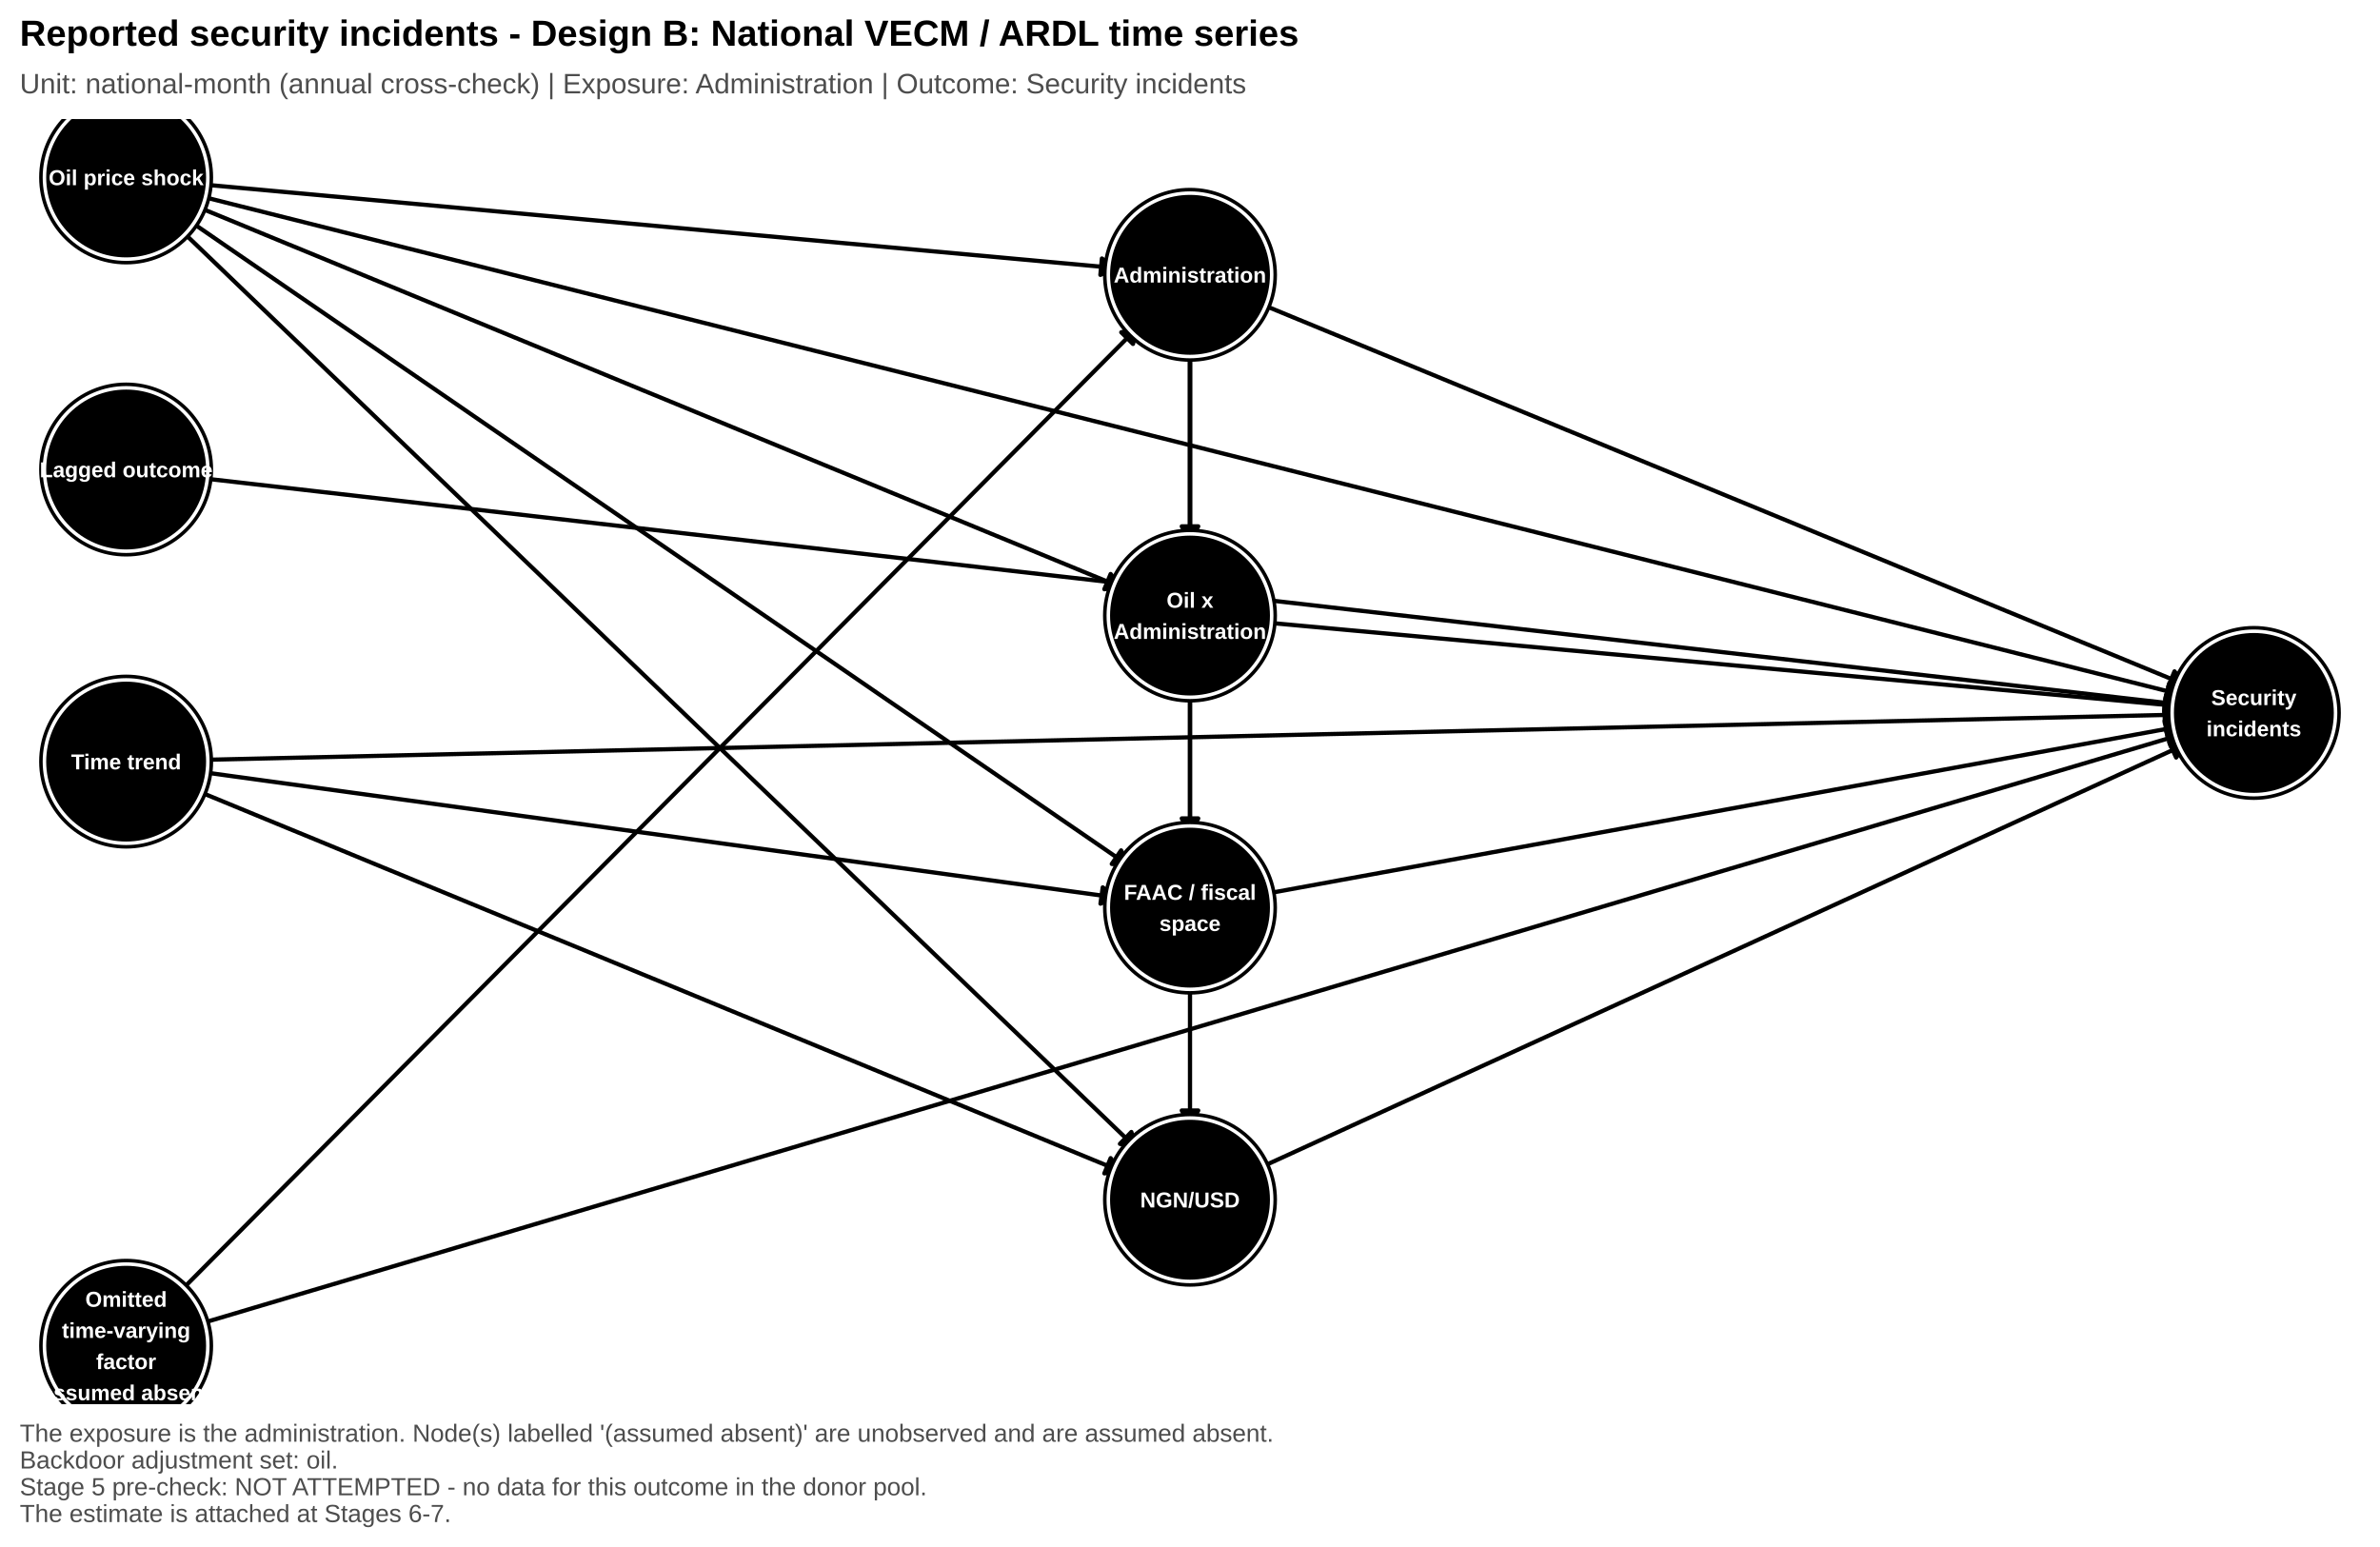
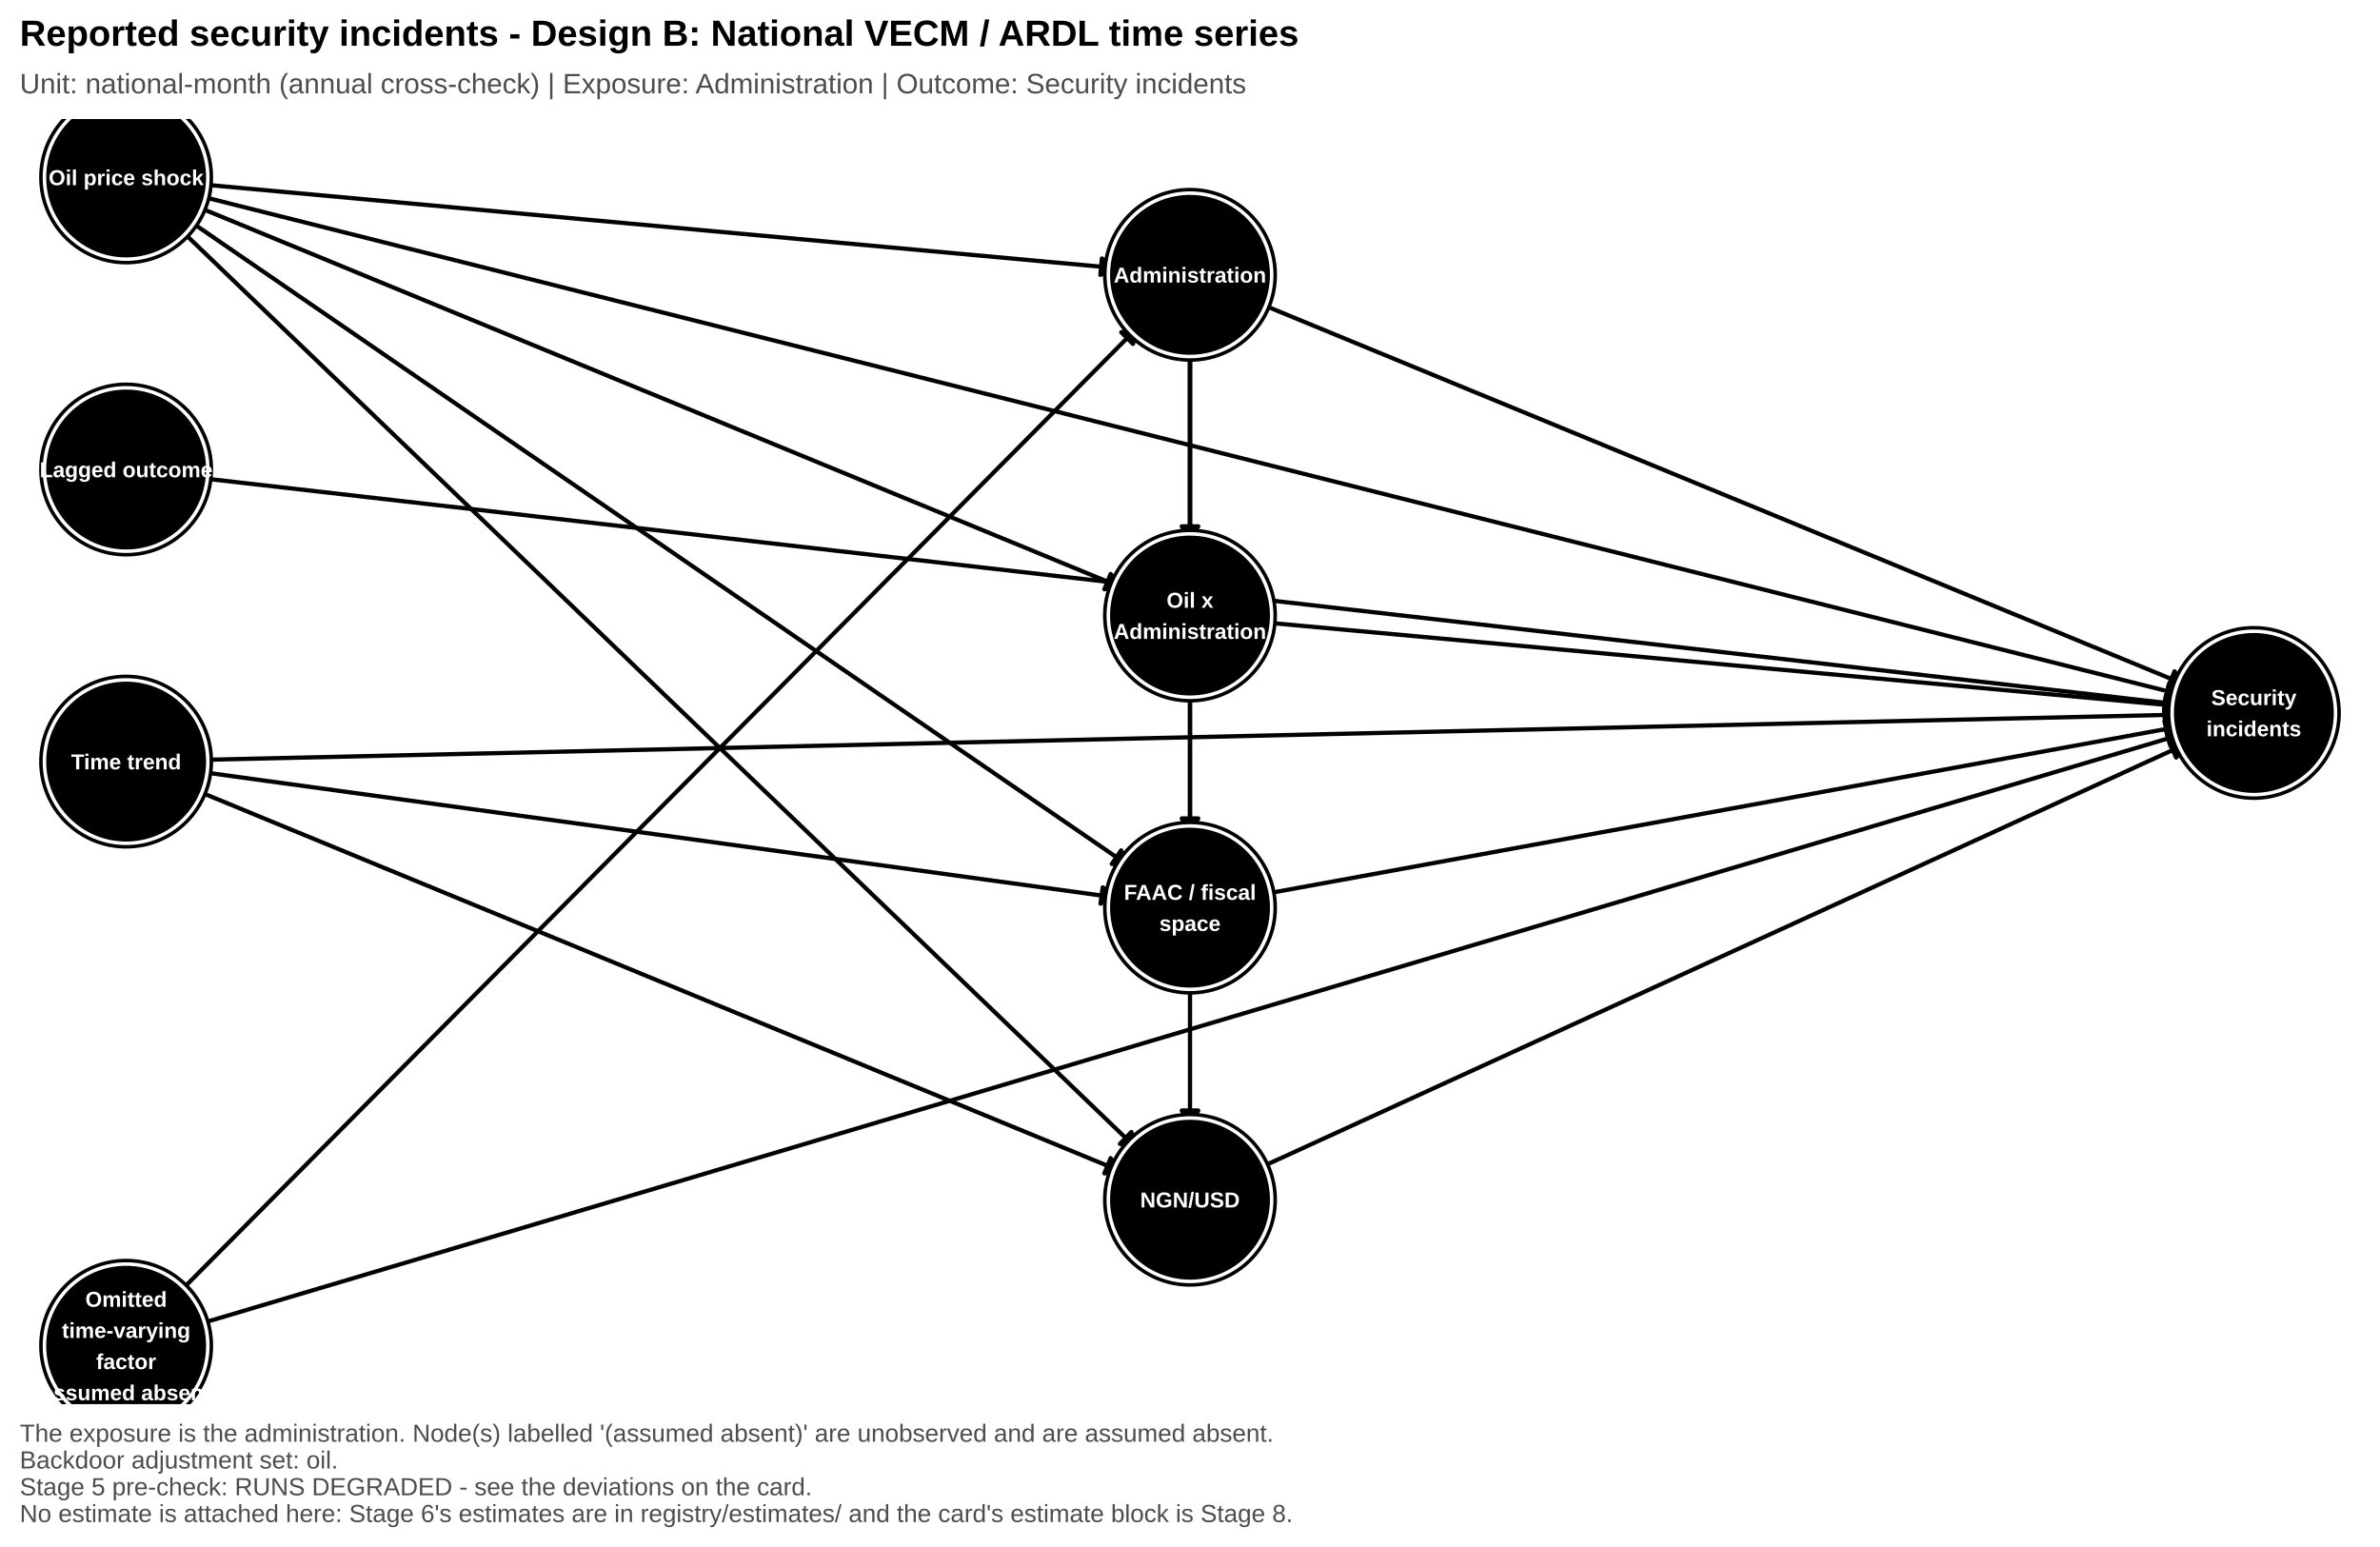
<svg xmlns="http://www.w3.org/2000/svg" width="720.00pt" height="468.00pt" viewBox="0 0 720.00 468.00">
  <g class="svglite">
    <defs>
      <style type="text/css">
    .svglite line, .svglite polyline, .svglite polygon, .svglite path, .svglite rect, .svglite circle {
      fill: none;
      stroke: #000000;
      stroke-linecap: round;
      stroke-linejoin: round;
      stroke-miterlimit: 10.00;
    }
    .svglite text {
      white-space: pre;
    }
    .svglite g.glyphgroup path {
      fill: inherit;
      stroke: none;
    }
  </style>
    </defs>
    <rect width="100%" height="100%" style="stroke: none; fill: #FFFFFF;" />
    <defs>
      <clipPath id="cpMC4wMHw3MjAuMDB8MC4wMHw0NjguMDA=">
        <rect x="0.00" y="0.00" width="720.00" height="468.00" />
      </clipPath>
    </defs>
    <g clip-path="url(#cpMC4wMHw3MjAuMDB8MC4wMHw0NjguMDA=)">
      <rect x="0.00" y="-0" width="720.00" height="468.00" style="stroke-width: 1.16; stroke: none; fill: #FFFFFF;" />
    </g>
    <defs>
      <clipPath id="cpNS45OHw3MTQuMDJ8MzYuMDF8NDI0Ljgw">
        <rect x="5.98" y="36.01" width="708.04" height="388.78" />
      </clipPath>
    </defs>
    <g clip-path="url(#cpNS45OHw3MTQuMDJ8MzYuMDF8NDI0Ljgw)">
      <polyline points="380.97,91.77 382.76,92.51 386.01,93.85 389.26,95.19 392.51,96.53 395.76,97.86 399.01,99.20 402.26,100.54 405.51,101.88 408.76,103.22 412.01,104.56 415.27,105.90 418.52,107.24 421.77,108.57 425.02,109.91 428.27,111.25 431.52,112.59 434.77,113.93 438.02,115.27 441.27,116.61 444.52,117.95 447.77,119.28 451.03,120.62 454.28,121.96 457.53,123.30 460.78,124.64 464.03,125.98 467.28,127.32 470.53,128.66 473.78,130.00 477.03,131.33 480.28,132.67 483.53,134.01 486.78,135.35 490.04,136.69 493.29,138.03 496.54,139.37 499.79,140.71 503.04,142.04 506.29,143.38 509.54,144.72 512.79,146.06 516.04,147.40 519.29,148.74 522.54,150.08 525.80,151.42 529.05,152.75 532.30,154.09 535.55,155.43 538.80,156.77 542.05,158.11 545.30,159.45 548.55,160.79 551.80,162.13 555.05,163.46 558.30,164.80 561.56,166.14 564.81,167.48 568.06,168.82 571.31,170.16 574.56,171.50 577.81,172.84 581.06,174.18 584.31,175.51 587.56,176.85 590.81,178.19 594.06,179.53 597.32,180.87 600.57,182.21 603.82,183.55 607.07,184.89 610.32,186.22 613.57,187.56 616.82,188.90 620.07,190.24 623.32,191.58 626.57,192.92 629.82,194.26 633.08,195.60 636.33,196.93 639.58,198.27 642.83,199.61 646.08,200.95 649.33,202.29 652.58,203.63 655.83,204.97 659.08,206.31 660.87,207.04 " style="stroke-width: 1.28; stroke-linecap: butt;" />
      <polygon points="655.93,207.70 660.87,207.04 657.83,203.10 " style="stroke-width: 1.28; stroke-linecap: butt; fill: #000000;" />
      <polyline points="360.00,105.81 360.00,106.34 360.00,108.28 360.00,110.21 360.00,112.14 360.00,114.08 360.00,116.01 360.00,117.95 360.00,119.88 360.00,121.81 360.00,123.75 360.00,125.68 360.00,127.62 360.00,129.55 360.00,131.48 360.00,133.42 360.00,135.35 360.00,137.28 360.00,139.22 360.00,141.15 360.00,143.09 360.00,145.02 360.00,146.95 360.00,148.89 360.00,150.82 360.00,152.75 360.00,154.69 360.00,156.62 360.00,158.56 360.00,160.49 360.00,162.42 360.00,164.36 360.00,166.29 360.00,168.22 360.00,170.16 360.00,172.09 360.00,174.03 360.00,175.96 360.00,177.89 360.00,179.83 360.00,181.76 360.00,183.70 360.00,185.63 360.00,187.56 360.00,189.50 360.00,191.43 360.00,193.36 360.00,195.30 360.00,197.23 360.00,199.17 360.00,201.10 360.00,203.03 360.00,204.97 360.00,206.90 360.00,208.83 360.00,210.77 360.00,212.70 360.00,214.64 360.00,216.57 360.00,218.50 360.00,220.44 360.00,222.37 360.00,224.31 360.00,226.24 360.00,228.17 360.00,230.11 360.00,232.04 360.00,233.97 360.00,235.91 360.00,237.84 360.00,239.78 360.00,241.71 360.00,243.64 360.00,245.58 360.00,247.51 360.00,249.44 360.00,251.38 360.00,251.91 " style="stroke-width: 1.28; stroke-linecap: butt;" />
      <polygon points="357.51,247.59 360.00,251.91 362.49,247.59 " style="stroke-width: 1.28; stroke-linecap: butt; fill: #000000;" />
      <polyline points="360.00,105.81 360.00,108.57 360.00,111.40 360.00,114.23 360.00,117.05 360.00,119.88 360.00,122.71 360.00,125.53 360.00,128.36 360.00,131.19 360.00,134.01 360.00,136.84 360.00,139.66 360.00,142.49 360.00,145.32 360.00,148.14 360.00,150.97 360.00,153.80 360.00,156.62 360.00,159.45 360.00,162.27 360.00,165.10 360.00,167.93 360.00,170.75 360.00,173.58 360.00,176.41 360.00,179.23 360.00,182.06 360.00,184.89 360.00,187.71 360.00,190.54 360.00,193.36 360.00,196.19 360.00,199.02 360.00,201.84 360.00,204.67 360.00,207.50 360.00,210.32 360.00,213.15 360.00,215.98 360.00,218.80 360.00,221.63 360.00,224.45 360.00,227.28 360.00,230.11 360.00,232.93 360.00,235.76 360.00,238.59 360.00,241.41 360.00,244.24 360.00,247.06 360.00,249.89 360.00,252.72 360.00,255.54 360.00,258.37 360.00,261.20 360.00,264.02 360.00,266.85 360.00,269.68 360.00,272.50 360.00,275.33 360.00,278.15 360.00,280.98 360.00,283.81 360.00,286.63 360.00,289.46 360.00,292.29 360.00,295.11 360.00,297.94 360.00,300.77 360.00,303.59 360.00,306.42 360.00,309.24 360.00,312.07 360.00,314.90 360.00,317.72 360.00,320.55 360.00,323.38 360.00,326.20 360.00,329.03 360.00,331.85 360.00,334.68 360.00,337.51 360.00,340.27 " style="stroke-width: 1.28; stroke-linecap: butt;" />
      <polygon points="357.51,335.95 360.00,340.27 362.49,335.95 " style="stroke-width: 1.28; stroke-linecap: butt; fill: #000000;" />
      <polyline points="360.00,105.81 360.00,106.05 360.00,107.09 360.00,108.13 360.00,109.17 360.00,110.21 360.00,111.25 360.00,112.29 360.00,113.33 360.00,114.38 360.00,115.42 360.00,116.46 360.00,117.50 360.00,118.54 360.00,119.58 360.00,120.62 360.00,121.66 360.00,122.71 360.00,123.75 360.00,124.79 360.00,125.83 360.00,126.87 360.00,127.91 360.00,128.95 360.00,130.00 360.00,131.04 360.00,132.08 360.00,133.12 360.00,134.16 360.00,135.20 360.00,136.24 360.00,137.28 360.00,138.33 360.00,139.37 360.00,140.41 360.00,141.45 360.00,142.49 360.00,143.53 360.00,144.57 360.00,145.61 360.00,146.66 360.00,147.70 360.00,148.74 360.00,149.78 360.00,150.82 360.00,151.86 360.00,152.90 360.00,153.94 360.00,154.99 360.00,156.03 360.00,157.07 360.00,158.11 360.00,159.15 360.00,160.19 360.00,161.23 360.00,162.27 360.00,163.32 360.00,163.55 " style="stroke-width: 1.28; stroke-linecap: butt;" />
      <polygon points="357.51,159.23 360.00,163.55 362.49,159.23 " style="stroke-width: 1.28; stroke-linecap: butt; fill: #000000;" />
      <polyline points="382.31,270.50 382.76,270.42 386.01,269.82 389.26,269.23 392.51,268.63 395.76,268.04 399.01,267.44 402.26,266.85 405.51,266.25 408.76,265.66 412.01,265.06 415.27,264.47 418.52,263.87 421.77,263.28 425.02,262.68 428.27,262.09 431.52,261.49 434.77,260.90 438.02,260.30 441.27,259.71 444.52,259.11 447.77,258.52 451.03,257.92 454.28,257.33 457.53,256.73 460.78,256.14 464.03,255.54 467.28,254.95 470.53,254.35 473.78,253.76 477.03,253.16 480.28,252.57 483.53,251.97 486.78,251.38 490.04,250.78 493.29,250.19 496.54,249.59 499.79,249.00 503.04,248.40 506.29,247.81 509.54,247.21 512.79,246.62 516.04,246.02 519.29,245.43 522.54,244.83 525.80,244.24 529.05,243.64 532.30,243.05 535.55,242.45 538.80,241.86 542.05,241.26 545.30,240.67 548.55,240.07 551.80,239.48 555.05,238.88 558.30,238.29 561.56,237.69 564.81,237.10 568.06,236.50 571.31,235.91 574.56,235.31 577.81,234.72 581.06,234.12 584.31,233.53 587.56,232.93 590.81,232.34 594.06,231.74 597.32,231.15 600.57,230.55 603.82,229.96 607.07,229.36 610.32,228.77 613.57,228.17 616.82,227.58 620.07,226.98 623.32,226.39 626.57,225.79 629.82,225.20 633.08,224.60 636.33,224.01 639.58,223.41 642.83,222.82 646.08,222.22 649.33,221.63 652.58,221.03 655.83,220.44 659.08,219.84 659.53,219.76 " style="stroke-width: 1.28; stroke-linecap: butt;" />
      <polygon points="655.74,222.99 659.53,219.76 654.84,218.09 " style="stroke-width: 1.28; stroke-linecap: butt; fill: #000000;" />
      <polyline points="380.62,353.51 382.76,352.53 386.01,351.04 389.26,349.56 392.51,348.07 395.76,346.58 399.01,345.09 402.26,343.61 405.51,342.12 408.76,340.63 412.01,339.14 415.27,337.66 418.52,336.17 421.77,334.68 425.02,333.19 428.27,331.71 431.52,330.22 434.77,328.73 438.02,327.24 441.27,325.76 444.52,324.27 447.77,322.78 451.03,321.29 454.28,319.81 457.53,318.32 460.78,316.83 464.03,315.34 467.28,313.86 470.53,312.37 473.78,310.88 477.03,309.39 480.28,307.91 483.53,306.42 486.78,304.93 490.04,303.44 493.29,301.96 496.54,300.47 499.79,298.98 503.04,297.49 506.29,296.01 509.54,294.52 512.79,293.03 516.04,291.54 519.29,290.05 522.54,288.57 525.80,287.08 529.05,285.59 532.30,284.10 535.55,282.62 538.80,281.13 542.05,279.64 545.30,278.15 548.55,276.67 551.80,275.18 555.05,273.69 558.30,272.20 561.56,270.72 564.81,269.23 568.06,267.74 571.31,266.25 574.56,264.77 577.81,263.28 581.06,261.79 584.31,260.30 587.56,258.82 590.81,257.33 594.06,255.84 597.32,254.35 600.57,252.87 603.82,251.38 607.07,249.89 610.32,248.40 613.57,246.92 616.82,245.43 620.07,243.94 623.32,242.45 626.57,240.97 629.82,239.48 633.08,237.99 636.33,236.50 639.58,235.02 642.83,233.53 646.08,232.04 649.33,230.55 652.58,229.07 655.83,227.58 659.08,226.09 661.22,225.11 " style="stroke-width: 1.28; stroke-linecap: butt;" />
      <polygon points="658.33,229.17 661.22,225.11 656.26,224.64 " style="stroke-width: 1.28; stroke-linecap: butt; fill: #000000;" />
      <polyline points="60.69,144.62 64.17,145.02 70.67,145.76 77.17,146.51 83.67,147.25 90.18,147.99 96.68,148.74 103.18,149.48 109.68,150.23 116.18,150.97 122.68,151.71 129.19,152.46 135.69,153.20 142.19,153.94 148.69,154.69 155.19,155.43 161.70,156.18 168.20,156.92 174.70,157.66 181.20,158.41 187.70,159.15 194.20,159.89 200.71,160.64 207.21,161.38 213.71,162.13 220.21,162.87 226.71,163.61 233.22,164.36 239.72,165.10 246.22,165.84 252.72,166.59 259.22,167.33 265.72,168.08 272.23,168.82 278.73,169.56 285.23,170.31 291.73,171.05 298.23,171.80 304.73,172.54 311.24,173.28 317.74,174.03 324.24,174.77 330.74,175.51 337.24,176.26 343.75,177.00 350.25,177.75 356.75,178.49 363.25,179.23 369.75,179.98 376.25,180.72 382.76,181.46 389.26,182.21 395.76,182.95 402.26,183.70 408.76,184.44 415.27,185.18 421.77,185.93 428.27,186.67 434.77,187.41 441.27,188.16 447.77,188.90 454.28,189.65 460.78,190.39 467.28,191.13 473.78,191.88 480.28,192.62 486.78,193.36 493.29,194.11 499.79,194.85 506.29,195.60 512.79,196.34 519.29,197.08 525.80,197.83 532.30,198.57 538.80,199.31 545.30,200.06 551.80,200.80 558.30,201.55 564.81,202.29 571.31,203.03 577.81,203.78 584.31,204.52 590.81,205.26 597.32,206.01 603.82,206.75 610.32,207.50 616.82,208.24 623.32,208.98 629.82,209.73 636.33,210.47 642.83,211.22 649.33,211.96 655.83,212.70 659.31,213.10 " style="stroke-width: 1.28; stroke-linecap: butt;" />
      <polygon points="654.74,215.08 659.31,213.10 655.31,210.14 " style="stroke-width: 1.28; stroke-linecap: butt; fill: #000000;" />
      <polyline points="60.15,59.22 64.17,60.23 70.67,61.87 77.17,63.50 83.67,65.14 90.18,66.77 96.68,68.41 103.18,70.05 109.68,71.68 116.18,73.32 122.68,74.96 129.19,76.59 135.69,78.23 142.19,79.86 148.69,81.50 155.19,83.14 161.70,84.77 168.20,86.41 174.70,88.05 181.20,89.68 187.70,91.32 194.20,92.96 200.71,94.59 207.21,96.23 213.71,97.86 220.21,99.50 226.71,101.14 233.22,102.77 239.72,104.41 246.22,106.05 252.72,107.68 259.22,109.32 265.72,110.95 272.23,112.59 278.73,114.23 285.23,115.86 291.73,117.50 298.23,119.14 304.73,120.77 311.24,122.41 317.74,124.04 324.24,125.68 330.74,127.32 337.24,128.95 343.75,130.59 350.25,132.23 356.75,133.86 363.25,135.50 369.75,137.14 376.25,138.77 382.76,140.41 389.26,142.04 395.76,143.68 402.26,145.32 408.76,146.95 415.27,148.59 421.77,150.23 428.27,151.86 434.77,153.50 441.27,155.13 447.77,156.77 454.28,158.41 460.78,160.04 467.28,161.68 473.78,163.32 480.28,164.95 486.78,166.59 493.29,168.22 499.79,169.86 506.29,171.50 512.79,173.13 519.29,174.77 525.80,176.41 532.30,178.04 538.80,179.68 545.30,181.32 551.80,182.95 558.30,184.59 564.81,186.22 571.31,187.86 577.81,189.50 584.31,191.13 590.81,192.77 597.32,194.41 603.82,196.04 610.32,197.68 616.82,199.31 623.32,200.95 629.82,202.59 636.33,204.22 642.83,205.86 649.33,207.50 655.83,209.13 659.85,210.14 " style="stroke-width: 1.28; stroke-linecap: butt;" />
      <polygon points="655.06,211.51 659.85,210.14 656.27,206.67 " style="stroke-width: 1.28; stroke-linecap: butt; fill: #000000;" />
      <polyline points="60.74,55.75 60.92,55.77 64.17,56.06 67.42,56.36 70.67,56.66 73.92,56.96 77.17,57.25 80.42,57.55 83.67,57.85 86.92,58.15 90.18,58.44 93.43,58.74 96.68,59.04 99.93,59.34 103.18,59.63 106.43,59.93 109.68,60.23 112.93,60.53 116.18,60.82 119.43,61.12 122.68,61.42 125.94,61.72 129.19,62.01 132.44,62.31 135.69,62.61 138.94,62.91 142.19,63.20 145.44,63.50 148.69,63.80 151.94,64.10 155.19,64.39 158.44,64.69 161.70,64.99 164.95,65.29 168.20,65.58 171.45,65.88 174.70,66.18 177.95,66.48 181.20,66.77 184.45,67.07 187.70,67.37 190.95,67.67 194.20,67.96 197.46,68.26 200.71,68.56 203.96,68.86 207.21,69.15 210.46,69.45 213.71,69.75 216.96,70.05 220.21,70.34 223.46,70.64 226.71,70.94 229.96,71.24 233.22,71.53 236.47,71.83 239.72,72.13 242.97,72.43 246.22,72.72 249.47,73.02 252.72,73.32 255.97,73.62 259.22,73.91 262.47,74.21 265.72,74.51 268.97,74.81 272.23,75.10 275.48,75.40 278.73,75.70 281.98,76.00 285.23,76.29 288.48,76.59 291.73,76.89 294.98,77.19 298.23,77.48 301.48,77.78 304.73,78.08 307.99,78.38 311.24,78.67 314.49,78.97 317.74,79.27 320.99,79.57 324.24,79.86 327.49,80.16 330.74,80.46 333.99,80.76 337.24,81.05 337.42,81.07 " style="stroke-width: 1.28; stroke-linecap: butt;" />
      <polygon points="332.89,83.16 337.42,81.07 333.35,78.20 " style="stroke-width: 1.28; stroke-linecap: butt; fill: #000000;" />
      <polyline points="56.86,66.52 57.67,67.07 60.92,69.30 64.17,71.53 67.42,73.77 70.67,76.00 73.92,78.23 77.17,80.46 80.42,82.69 83.67,84.92 86.92,87.15 90.18,89.39 93.43,91.62 96.68,93.85 99.93,96.08 103.18,98.31 106.43,100.54 109.68,102.77 112.93,105.00 116.18,107.24 119.43,109.47 122.68,111.70 125.94,113.93 129.19,116.16 132.44,118.39 135.69,120.62 138.94,122.85 142.19,125.09 145.44,127.32 148.69,129.55 151.94,131.78 155.19,134.01 158.44,136.24 161.70,138.47 164.95,140.71 168.20,142.94 171.45,145.17 174.70,147.40 177.95,149.63 181.20,151.86 184.45,154.09 187.70,156.32 190.95,158.56 194.20,160.79 197.46,163.02 200.71,165.25 203.96,167.48 207.21,169.71 210.46,171.94 213.71,174.18 216.96,176.41 220.21,178.64 223.46,180.87 226.71,183.10 229.96,185.33 233.22,187.56 236.47,189.79 239.72,192.03 242.97,194.26 246.22,196.49 249.47,198.72 252.72,200.95 255.97,203.18 259.22,205.41 262.47,207.64 265.72,209.88 268.97,212.11 272.23,214.34 275.48,216.57 278.73,218.80 281.98,221.03 285.23,223.26 288.48,225.50 291.73,227.73 294.98,229.96 298.23,232.19 301.48,234.42 304.73,236.65 307.99,238.88 311.24,241.11 314.49,243.35 317.74,245.58 320.99,247.81 324.24,250.04 327.49,252.27 330.74,254.50 333.99,256.73 337.24,258.97 340.49,261.20 341.30,261.75 " style="stroke-width: 1.28; stroke-linecap: butt;" />
      <polygon points="336.34,261.36 341.30,261.75 339.16,257.26 " style="stroke-width: 1.28; stroke-linecap: butt; fill: #000000;" />
      <polyline points="54.51,69.40 57.67,72.43 60.92,75.55 64.17,78.67 67.42,81.80 70.67,84.92 73.92,88.05 77.17,91.17 80.42,94.29 83.67,97.42 86.92,100.54 90.18,103.67 93.43,106.79 96.68,109.91 99.93,113.04 103.18,116.16 106.43,119.28 109.68,122.41 112.93,125.53 116.18,128.66 119.43,131.78 122.68,134.90 125.94,138.03 129.19,141.15 132.44,144.28 135.69,147.40 138.94,150.52 142.19,153.65 145.44,156.77 148.69,159.89 151.94,163.02 155.19,166.14 158.44,169.27 161.70,172.39 164.95,175.51 168.20,178.64 171.45,181.76 174.70,184.89 177.95,188.01 181.20,191.13 184.45,194.26 187.70,197.38 190.95,200.50 194.20,203.63 197.46,206.75 200.71,209.88 203.96,213.00 207.21,216.12 210.46,219.25 213.71,222.37 216.96,225.50 220.21,228.62 223.46,231.74 226.71,234.87 229.96,237.99 233.22,241.11 236.47,244.24 239.72,247.36 242.97,250.49 246.22,253.61 249.47,256.73 252.72,259.86 255.97,262.98 259.22,266.11 262.47,269.23 265.72,272.35 268.97,275.48 272.23,278.60 275.48,281.72 278.73,284.85 281.98,287.97 285.23,291.10 288.48,294.22 291.73,297.34 294.98,300.47 298.23,303.59 301.48,306.72 304.73,309.84 307.99,312.96 311.24,316.09 314.49,319.21 317.74,322.33 320.99,325.46 324.24,328.58 327.49,331.71 330.74,334.83 333.99,337.95 337.24,341.08 340.49,344.20 343.65,347.23 " style="stroke-width: 1.28; stroke-linecap: butt;" />
      <polygon points="338.81,346.04 343.65,347.23 342.26,342.45 " style="stroke-width: 1.28; stroke-linecap: butt; fill: #000000;" />
      <polyline points="59.13,62.32 60.92,63.06 64.17,64.39 67.42,65.73 70.67,67.07 73.92,68.41 77.17,69.75 80.42,71.09 83.67,72.43 86.92,73.77 90.18,75.10 93.43,76.44 96.68,77.78 99.93,79.12 103.18,80.46 106.43,81.80 109.68,83.14 112.93,84.48 116.18,85.81 119.43,87.15 122.68,88.49 125.94,89.83 129.19,91.17 132.44,92.51 135.69,93.85 138.94,95.19 142.19,96.53 145.44,97.86 148.69,99.20 151.94,100.54 155.19,101.88 158.44,103.22 161.70,104.56 164.95,105.90 168.20,107.24 171.45,108.57 174.70,109.91 177.95,111.25 181.20,112.59 184.45,113.93 187.70,115.27 190.95,116.61 194.20,117.95 197.46,119.28 200.71,120.62 203.96,121.96 207.21,123.30 210.46,124.64 213.71,125.98 216.96,127.32 220.21,128.66 223.46,130.00 226.71,131.33 229.96,132.67 233.22,134.01 236.47,135.35 239.72,136.69 242.97,138.03 246.22,139.37 249.47,140.71 252.72,142.04 255.97,143.38 259.22,144.72 262.47,146.06 265.72,147.40 268.97,148.74 272.23,150.08 275.48,151.42 278.73,152.75 281.98,154.09 285.23,155.43 288.48,156.77 291.73,158.11 294.98,159.45 298.23,160.79 301.48,162.13 304.73,163.46 307.99,164.80 311.24,166.14 314.49,167.48 317.74,168.82 320.99,170.16 324.24,171.50 327.49,172.84 330.74,174.18 333.99,175.51 337.24,176.85 339.03,177.59 " style="stroke-width: 1.28; stroke-linecap: butt;" />
      <polygon points="334.09,178.25 339.03,177.59 335.99,173.64 " style="stroke-width: 1.28; stroke-linecap: butt; fill: #000000;" />
      <polyline points="382.58,188.29 382.76,188.31 386.01,188.60 389.26,188.90 392.51,189.20 395.76,189.50 399.01,189.79 402.26,190.09 405.51,190.39 408.76,190.69 412.01,190.98 415.27,191.28 418.52,191.58 421.77,191.88 425.02,192.17 428.27,192.47 431.52,192.77 434.77,193.07 438.02,193.36 441.27,193.66 444.52,193.96 447.77,194.26 451.03,194.55 454.28,194.85 457.53,195.15 460.78,195.45 464.03,195.74 467.28,196.04 470.53,196.34 473.78,196.64 477.03,196.93 480.28,197.23 483.53,197.53 486.78,197.83 490.04,198.12 493.29,198.42 496.54,198.72 499.79,199.02 503.04,199.31 506.29,199.61 509.54,199.91 512.79,200.21 516.04,200.50 519.29,200.80 522.54,201.10 525.80,201.40 529.05,201.69 532.30,201.99 535.55,202.29 538.80,202.59 542.05,202.88 545.30,203.18 548.55,203.48 551.80,203.78 555.05,204.07 558.30,204.37 561.56,204.67 564.81,204.97 568.06,205.26 571.31,205.56 574.56,205.86 577.81,206.16 581.06,206.45 584.31,206.75 587.56,207.05 590.81,207.35 594.06,207.64 597.32,207.94 600.57,208.24 603.82,208.54 607.07,208.83 610.32,209.13 613.57,209.43 616.82,209.73 620.07,210.03 623.32,210.32 626.57,210.62 629.82,210.92 633.08,211.22 636.33,211.51 639.58,211.81 642.83,212.11 646.08,212.41 649.33,212.70 652.58,213.00 655.83,213.30 659.08,213.60 659.26,213.61 " style="stroke-width: 1.28; stroke-linecap: butt;" />
      <polygon points="654.73,215.70 659.26,213.61 655.19,210.74 " style="stroke-width: 1.28; stroke-linecap: butt; fill: #000000;" />
      <polyline points="60.83,229.89 64.17,229.81 70.67,229.66 77.17,229.51 83.67,229.36 90.18,229.21 96.68,229.07 103.18,228.92 109.68,228.77 116.18,228.62 122.68,228.47 129.19,228.32 135.69,228.17 142.19,228.02 148.69,227.88 155.19,227.73 161.70,227.58 168.20,227.43 174.70,227.28 181.20,227.13 187.70,226.98 194.20,226.83 200.71,226.69 207.21,226.54 213.71,226.39 220.21,226.24 226.71,226.09 233.22,225.94 239.72,225.79 246.22,225.64 252.72,225.50 259.22,225.35 265.72,225.20 272.23,225.05 278.73,224.90 285.23,224.75 291.73,224.60 298.23,224.45 304.73,224.31 311.24,224.16 317.74,224.01 324.24,223.86 330.74,223.71 337.24,223.56 343.75,223.41 350.25,223.26 356.75,223.12 363.25,222.97 369.75,222.82 376.25,222.67 382.76,222.52 389.26,222.37 395.76,222.22 402.26,222.07 408.76,221.93 415.27,221.78 421.77,221.63 428.27,221.48 434.77,221.33 441.27,221.18 447.77,221.03 454.28,220.88 460.78,220.74 467.28,220.59 473.78,220.44 480.28,220.29 486.78,220.14 493.29,219.99 499.79,219.84 506.29,219.69 512.79,219.55 519.29,219.40 525.80,219.25 532.30,219.10 538.80,218.95 545.30,218.80 551.80,218.65 558.30,218.50 564.81,218.36 571.31,218.21 577.81,218.06 584.31,217.91 590.81,217.76 597.32,217.61 603.82,217.46 610.32,217.31 616.82,217.17 623.32,217.02 629.82,216.87 636.33,216.72 642.83,216.57 649.33,216.42 655.83,216.27 659.17,216.20 " style="stroke-width: 1.28; stroke-linecap: butt;" />
      <polygon points="654.91,218.79 659.17,216.20 654.80,213.81 " style="stroke-width: 1.28; stroke-linecap: butt; fill: #000000;" />
      <polyline points="60.63,233.49 60.92,233.53 64.17,233.97 67.42,234.42 70.67,234.87 73.92,235.31 77.17,235.76 80.42,236.21 83.67,236.65 86.92,237.10 90.18,237.54 93.43,237.99 96.68,238.44 99.93,238.88 103.18,239.33 106.43,239.78 109.68,240.22 112.93,240.67 116.18,241.11 119.43,241.56 122.68,242.01 125.94,242.45 129.19,242.90 132.44,243.35 135.69,243.79 138.94,244.24 142.19,244.68 145.44,245.13 148.69,245.58 151.94,246.02 155.19,246.47 158.44,246.92 161.70,247.36 164.95,247.81 168.20,248.25 171.45,248.70 174.70,249.15 177.95,249.59 181.20,250.04 184.45,250.49 187.70,250.93 190.95,251.38 194.20,251.83 197.46,252.27 200.71,252.72 203.96,253.16 207.21,253.61 210.46,254.06 213.71,254.50 216.96,254.95 220.21,255.40 223.46,255.84 226.71,256.29 229.96,256.73 233.22,257.18 236.47,257.63 239.72,258.07 242.97,258.52 246.22,258.97 249.47,259.41 252.72,259.86 255.97,260.30 259.22,260.75 262.47,261.20 265.72,261.64 268.97,262.09 272.23,262.54 275.48,262.98 278.73,263.43 281.98,263.87 285.23,264.32 288.48,264.77 291.73,265.21 294.98,265.66 298.23,266.11 301.48,266.55 304.73,267.00 307.99,267.44 311.24,267.89 314.49,268.34 317.74,268.78 320.99,269.23 324.24,269.68 327.49,270.12 330.74,270.57 333.99,271.01 337.24,271.46 337.53,271.50 " style="stroke-width: 1.28; stroke-linecap: butt;" />
      <polygon points="332.92,273.38 337.53,271.50 333.60,268.45 " style="stroke-width: 1.28; stroke-linecap: butt; fill: #000000;" />
      <polyline points="59.13,239.04 60.92,239.78 64.17,241.11 67.42,242.45 70.67,243.79 73.92,245.13 77.17,246.47 80.42,247.81 83.67,249.15 86.92,250.49 90.18,251.83 93.43,253.16 96.68,254.50 99.93,255.84 103.18,257.18 106.43,258.52 109.68,259.86 112.93,261.20 116.18,262.54 119.43,263.87 122.68,265.21 125.94,266.55 129.19,267.89 132.44,269.23 135.69,270.57 138.94,271.91 142.19,273.25 145.44,274.58 148.69,275.92 151.94,277.26 155.19,278.60 158.44,279.94 161.70,281.28 164.95,282.62 168.20,283.96 171.45,285.29 174.70,286.63 177.95,287.97 181.20,289.31 184.45,290.65 187.70,291.99 190.95,293.33 194.20,294.67 197.46,296.01 200.71,297.34 203.96,298.68 207.21,300.02 210.46,301.36 213.71,302.70 216.96,304.04 220.21,305.38 223.46,306.72 226.71,308.05 229.96,309.39 233.22,310.73 236.47,312.07 239.72,313.41 242.97,314.75 246.22,316.09 249.47,317.43 252.72,318.76 255.97,320.10 259.22,321.44 262.47,322.78 265.72,324.12 268.97,325.46 272.23,326.80 275.48,328.14 278.73,329.47 281.98,330.81 285.23,332.15 288.48,333.49 291.73,334.83 294.98,336.17 298.23,337.51 301.48,338.85 304.73,340.19 307.99,341.52 311.24,342.86 314.49,344.20 317.74,345.54 320.99,346.88 324.24,348.22 327.49,349.56 330.74,350.90 333.99,352.23 337.24,353.57 339.03,354.31 " style="stroke-width: 1.28; stroke-linecap: butt;" />
      <polygon points="334.09,354.97 339.03,354.31 335.99,350.36 " style="stroke-width: 1.28; stroke-linecap: butt; fill: #000000;" />
      <polyline points="59.90,400.66 64.17,399.39 70.67,397.46 77.17,395.52 83.67,393.59 90.18,391.65 96.68,389.72 103.18,387.79 109.68,385.85 116.18,383.92 122.68,381.99 129.19,380.05 135.69,378.12 142.19,376.18 148.69,374.25 155.19,372.32 161.70,370.38 168.20,368.45 174.70,366.51 181.20,364.58 187.70,362.65 194.20,360.71 200.71,358.78 207.21,356.85 213.71,354.91 220.21,352.98 226.71,351.04 233.22,349.11 239.72,347.18 246.22,345.24 252.72,343.31 259.22,341.38 265.72,339.44 272.23,337.51 278.73,335.57 285.23,333.64 291.73,331.71 298.23,329.77 304.73,327.84 311.24,325.90 317.74,323.97 324.24,322.04 330.74,320.10 337.24,318.17 343.75,316.24 350.25,314.30 356.75,312.37 363.25,310.43 369.75,308.50 376.25,306.57 382.76,304.63 389.26,302.70 395.76,300.77 402.26,298.83 408.76,296.90 415.27,294.96 421.77,293.03 428.27,291.10 434.77,289.16 441.27,287.23 447.77,285.29 454.28,283.36 460.78,281.43 467.28,279.49 473.78,277.56 480.28,275.63 486.78,273.69 493.29,271.76 499.79,269.82 506.29,267.89 512.79,265.96 519.29,264.02 525.80,262.09 532.30,260.16 538.80,258.22 545.30,256.29 551.80,254.35 558.30,252.42 564.81,250.49 571.31,248.55 577.81,246.62 584.31,244.68 590.81,242.75 597.32,240.82 603.82,238.88 610.32,236.95 616.82,235.02 623.32,233.08 629.82,231.15 636.33,229.21 642.83,227.28 649.33,225.35 655.83,223.41 660.10,222.14 " style="stroke-width: 1.28; stroke-linecap: butt;" />
      <polygon points="656.68,225.76 660.10,222.14 655.26,220.99 " style="stroke-width: 1.28; stroke-linecap: butt; fill: #000000;" />
      <polyline points="54.14,391.04 54.42,390.76 57.67,387.49 60.92,384.22 64.17,380.94 67.42,377.67 70.67,374.40 73.92,371.13 77.17,367.85 80.42,364.58 83.67,361.31 86.92,358.04 90.18,354.76 93.43,351.49 96.68,348.22 99.93,344.95 103.18,341.67 106.43,338.40 109.68,335.13 112.93,331.85 116.18,328.58 119.43,325.31 122.68,322.04 125.94,318.76 129.19,315.49 132.44,312.22 135.69,308.95 138.94,305.67 142.19,302.40 145.44,299.13 148.69,295.86 151.94,292.58 155.19,289.31 158.44,286.04 161.70,282.77 164.95,279.49 168.20,276.22 171.45,272.95 174.70,269.68 177.95,266.40 181.20,263.13 184.45,259.86 187.70,256.59 190.95,253.31 194.20,250.04 197.46,246.77 200.71,243.49 203.96,240.22 207.21,236.95 210.46,233.68 213.71,230.40 216.96,227.13 220.21,223.86 223.46,220.59 226.71,217.31 229.96,214.04 233.22,210.77 236.47,207.50 239.72,204.22 242.97,200.95 246.22,197.68 249.47,194.41 252.72,191.13 255.97,187.86 259.22,184.59 262.47,181.32 265.72,178.04 268.97,174.77 272.23,171.50 275.48,168.22 278.73,164.95 281.98,161.68 285.23,158.41 288.48,155.13 291.73,151.86 294.98,148.59 298.23,145.32 301.48,142.04 304.73,138.77 307.99,135.50 311.24,132.23 314.49,128.95 317.74,125.68 320.99,122.41 324.24,119.14 327.49,115.86 330.74,112.59 333.99,109.32 337.24,106.05 340.49,102.77 343.75,99.50 344.02,99.23 " style="stroke-width: 1.28; stroke-linecap: butt;" />
      <polygon points="342.75,104.04 344.02,99.23 339.21,100.53 " style="stroke-width: 1.28; stroke-linecap: butt; fill: #000000;" />
      <circle cx="681.84" cy="215.68" r="25.96" style="stroke-width: 0.71; fill: #000000;" />
      <circle cx="360.00" cy="83.14" r="25.96" style="stroke-width: 0.71; fill: #000000;" />
      <circle cx="360.00" cy="274.58" r="25.96" style="stroke-width: 0.71; fill: #000000;" />
      <circle cx="360.00" cy="362.94" r="25.96" style="stroke-width: 0.71; fill: #000000;" />
      <circle cx="38.16" cy="142.04" r="25.96" style="stroke-width: 0.71; fill: #000000;" />
      <circle cx="38.16" cy="53.68" r="25.96" style="stroke-width: 0.71; fill: #000000;" />
      <circle cx="360.00" cy="186.22" r="25.96" style="stroke-width: 0.71; fill: #000000;" />
      <circle cx="38.16" cy="230.40" r="25.96" style="stroke-width: 0.71; fill: #000000;" />
      <circle cx="38.16" cy="407.12" r="25.96" style="stroke-width: 0.71; fill: #000000;" />
      <circle cx="681.84" cy="215.68" r="24.89" style="stroke-width: 0.71; stroke: #FFFFFF; fill: #FFFFFF;" />
      <circle cx="360.00" cy="83.14" r="24.89" style="stroke-width: 0.71; stroke: #FFFFFF; fill: #FFFFFF;" />
      <circle cx="360.00" cy="274.58" r="24.89" style="stroke-width: 0.71; stroke: #FFFFFF; fill: #FFFFFF;" />
      <circle cx="360.00" cy="362.94" r="24.89" style="stroke-width: 0.71; stroke: #FFFFFF; fill: #FFFFFF;" />
      <circle cx="38.16" cy="142.04" r="24.89" style="stroke-width: 0.71; stroke: #FFFFFF; fill: #FFFFFF;" />
      <circle cx="38.16" cy="53.68" r="24.89" style="stroke-width: 0.71; stroke: #FFFFFF; fill: #FFFFFF;" />
      <circle cx="360.00" cy="186.22" r="24.89" style="stroke-width: 0.71; stroke: #FFFFFF; fill: #FFFFFF;" />
      <circle cx="38.16" cy="230.40" r="24.89" style="stroke-width: 0.71; stroke: #FFFFFF; fill: #FFFFFF;" />
      <circle cx="38.16" cy="407.12" r="24.89" style="stroke-width: 0.71; stroke: #FFFFFF; fill: #FFFFFF;" />
      <circle cx="681.84" cy="215.68" r="23.83" style="stroke-width: 0.71; fill: #000000;" />
      <circle cx="360.00" cy="83.14" r="23.83" style="stroke-width: 0.71; fill: #000000;" />
      <circle cx="360.00" cy="274.58" r="23.83" style="stroke-width: 0.71; fill: #000000;" />
      <circle cx="360.00" cy="362.94" r="23.83" style="stroke-width: 0.71; fill: #000000;" />
      <circle cx="38.16" cy="142.04" r="23.83" style="stroke-width: 0.71; fill: #000000;" />
      <circle cx="38.16" cy="53.68" r="23.83" style="stroke-width: 0.71; fill: #000000;" />
      <circle cx="360.00" cy="186.22" r="23.83" style="stroke-width: 0.71; fill: #000000;" />
      <circle cx="38.16" cy="230.40" r="23.83" style="stroke-width: 0.71; fill: #000000;" />
      <circle cx="38.16" cy="407.12" r="23.83" style="stroke-width: 0.71; fill: #000000;" />
      <text x="681.84" y="213.31" text-anchor="middle" style="font-size: 6.54px; font-weight: bold;fill: #FFFFFF; font-family: &quot;Arial&quot;;" textLength="25.75px" lengthAdjust="spacingAndGlyphs">Security</text>
      <text x="681.84" y="222.73" text-anchor="middle" style="font-size: 6.54px; font-weight: bold;fill: #FFFFFF; font-family: &quot;Arial&quot;;" textLength="28.62px" lengthAdjust="spacingAndGlyphs">incidents</text>
      <text x="360.00" y="85.48" text-anchor="middle" style="font-size: 6.54px; font-weight: bold;fill: #FFFFFF; font-family: &quot;Arial&quot;;" textLength="46.05px" lengthAdjust="spacingAndGlyphs">Administration</text>
      <text x="360.00" y="272.21" text-anchor="middle" style="font-size: 6.54px; font-weight: bold;fill: #FFFFFF; font-family: &quot;Arial&quot;;" textLength="39.89px" lengthAdjust="spacingAndGlyphs">FAAC / fiscal</text>
      <text x="360.00" y="281.64" text-anchor="middle" style="font-size: 6.54px; font-weight: bold;fill: #FFFFFF; font-family: &quot;Arial&quot;;" textLength="18.48px" lengthAdjust="spacingAndGlyphs">space</text>
      <text x="360.00" y="365.28" text-anchor="middle" style="font-size: 6.54px; font-weight: bold;fill: #FFFFFF; font-family: &quot;Arial&quot;;" textLength="30.12px" lengthAdjust="spacingAndGlyphs">NGN/USD</text>
      <text x="38.16" y="144.38" text-anchor="middle" style="font-size: 6.54px; font-weight: bold;fill: #FFFFFF; font-family: &quot;Arial&quot;;" textLength="52.19px" lengthAdjust="spacingAndGlyphs">Lagged outcome</text>
      <text x="38.16" y="56.02" text-anchor="middle" style="font-size: 6.54px; font-weight: bold;fill: #FFFFFF; font-family: &quot;Arial&quot;;" textLength="46.77px" lengthAdjust="spacingAndGlyphs">Oil price shock</text>
      <text x="360.00" y="183.85" text-anchor="middle" style="font-size: 6.54px; font-weight: bold;fill: #FFFFFF; font-family: &quot;Arial&quot;;" textLength="14.14px" lengthAdjust="spacingAndGlyphs">Oil x</text>
      <text x="360.00" y="193.28" text-anchor="middle" style="font-size: 6.54px; font-weight: bold;fill: #FFFFFF; font-family: &quot;Arial&quot;;" textLength="46.05px" lengthAdjust="spacingAndGlyphs">Administration</text>
      <text x="38.16" y="232.74" text-anchor="middle" style="font-size: 6.54px; font-weight: bold;fill: #FFFFFF; font-family: &quot;Arial&quot;;" textLength="33.23px" lengthAdjust="spacingAndGlyphs">Time trend</text>
      <text x="38.16" y="395.33" text-anchor="middle" style="font-size: 6.54px; font-weight: bold;fill: #FFFFFF; font-family: &quot;Arial&quot;;" textLength="24.66px" lengthAdjust="spacingAndGlyphs">Omitted</text>
      <text x="38.16" y="404.75" text-anchor="middle" style="font-size: 6.54px; font-weight: bold;fill: #FFFFFF; font-family: &quot;Arial&quot;;" textLength="38.80px" lengthAdjust="spacingAndGlyphs">time-varying</text>
      <text x="38.16" y="414.18" text-anchor="middle" style="font-size: 6.54px; font-weight: bold;fill: #FFFFFF; font-family: &quot;Arial&quot;;" textLength="18.12px" lengthAdjust="spacingAndGlyphs">factor</text>
      <text x="38.16" y="423.60" text-anchor="middle" style="font-size: 6.54px; font-weight: bold;fill: #FFFFFF; font-family: &quot;Arial&quot;;" textLength="55.45px" lengthAdjust="spacingAndGlyphs">(assumed absent)</text>
    </g>
    <g clip-path="url(#cpMC4wMHw3MjAuMDB8MC4wMHw0NjguMDA=)">
      <text x="5.98" y="28.24" style="font-size: 8.50px;fill: #4D4D4D; font-family: &quot;Arial&quot;;" textLength="380.66px" lengthAdjust="spacingAndGlyphs">Unit: national-month (annual cross-check)  |  Exposure: Administration  |  Outcome: Security incidents</text>
      <text x="5.98" y="13.85" style="font-size: 11.00px; font-weight: bold; font-family: &quot;Arial&quot;;" textLength="387.08px" lengthAdjust="spacingAndGlyphs">Reported security incidents - Design B: National VECM / ARDL time series</text>
      <text x="5.98" y="436.15" style="font-size: 7.50px;fill: #4D4D4D; font-family: &quot;Arial&quot;;" textLength="379.33px" lengthAdjust="spacingAndGlyphs">The exposure is the administration. Node(s) labelled '(assumed absent)' are unobserved and are assumed absent.</text>
      <text x="5.98" y="444.25" style="font-size: 7.50px;fill: #4D4D4D; font-family: &quot;Arial&quot;;" textLength="96.28px" lengthAdjust="spacingAndGlyphs">Backdoor adjustment set: oil.</text>
-       <text x="5.98" y="452.35" style="font-size: 7.50px;fill: #4D4D4D; font-family: &quot;Arial&quot;;" textLength="274.34px" lengthAdjust="spacingAndGlyphs">Stage 5 pre-check: NOT ATTEMPTED - no data for this outcome in the donor pool.</text>
-       <text x="5.98" y="460.45" style="font-size: 7.50px;fill: #4D4D4D; font-family: &quot;Arial&quot;;" textLength="130.44px" lengthAdjust="spacingAndGlyphs">The estimate is attached at Stages 6-7.</text>
+       <text x="5.98" y="452.35" style="font-size: 7.50px;fill: #4D4D4D; font-family: &quot;Arial&quot;;" textLength="239.66px" lengthAdjust="spacingAndGlyphs">Stage 5 pre-check: RUNS DEGRADED - see the deviations on the card.</text>
+       <text x="5.98" y="460.45" style="font-size: 7.50px;fill: #4D4D4D; font-family: &quot;Arial&quot;;" textLength="385.05px" lengthAdjust="spacingAndGlyphs">No estimate is attached here: Stage 6's estimates are in registry/estimates/ and the card's estimate block is Stage 8.</text>
    </g>
  </g>
</svg>
